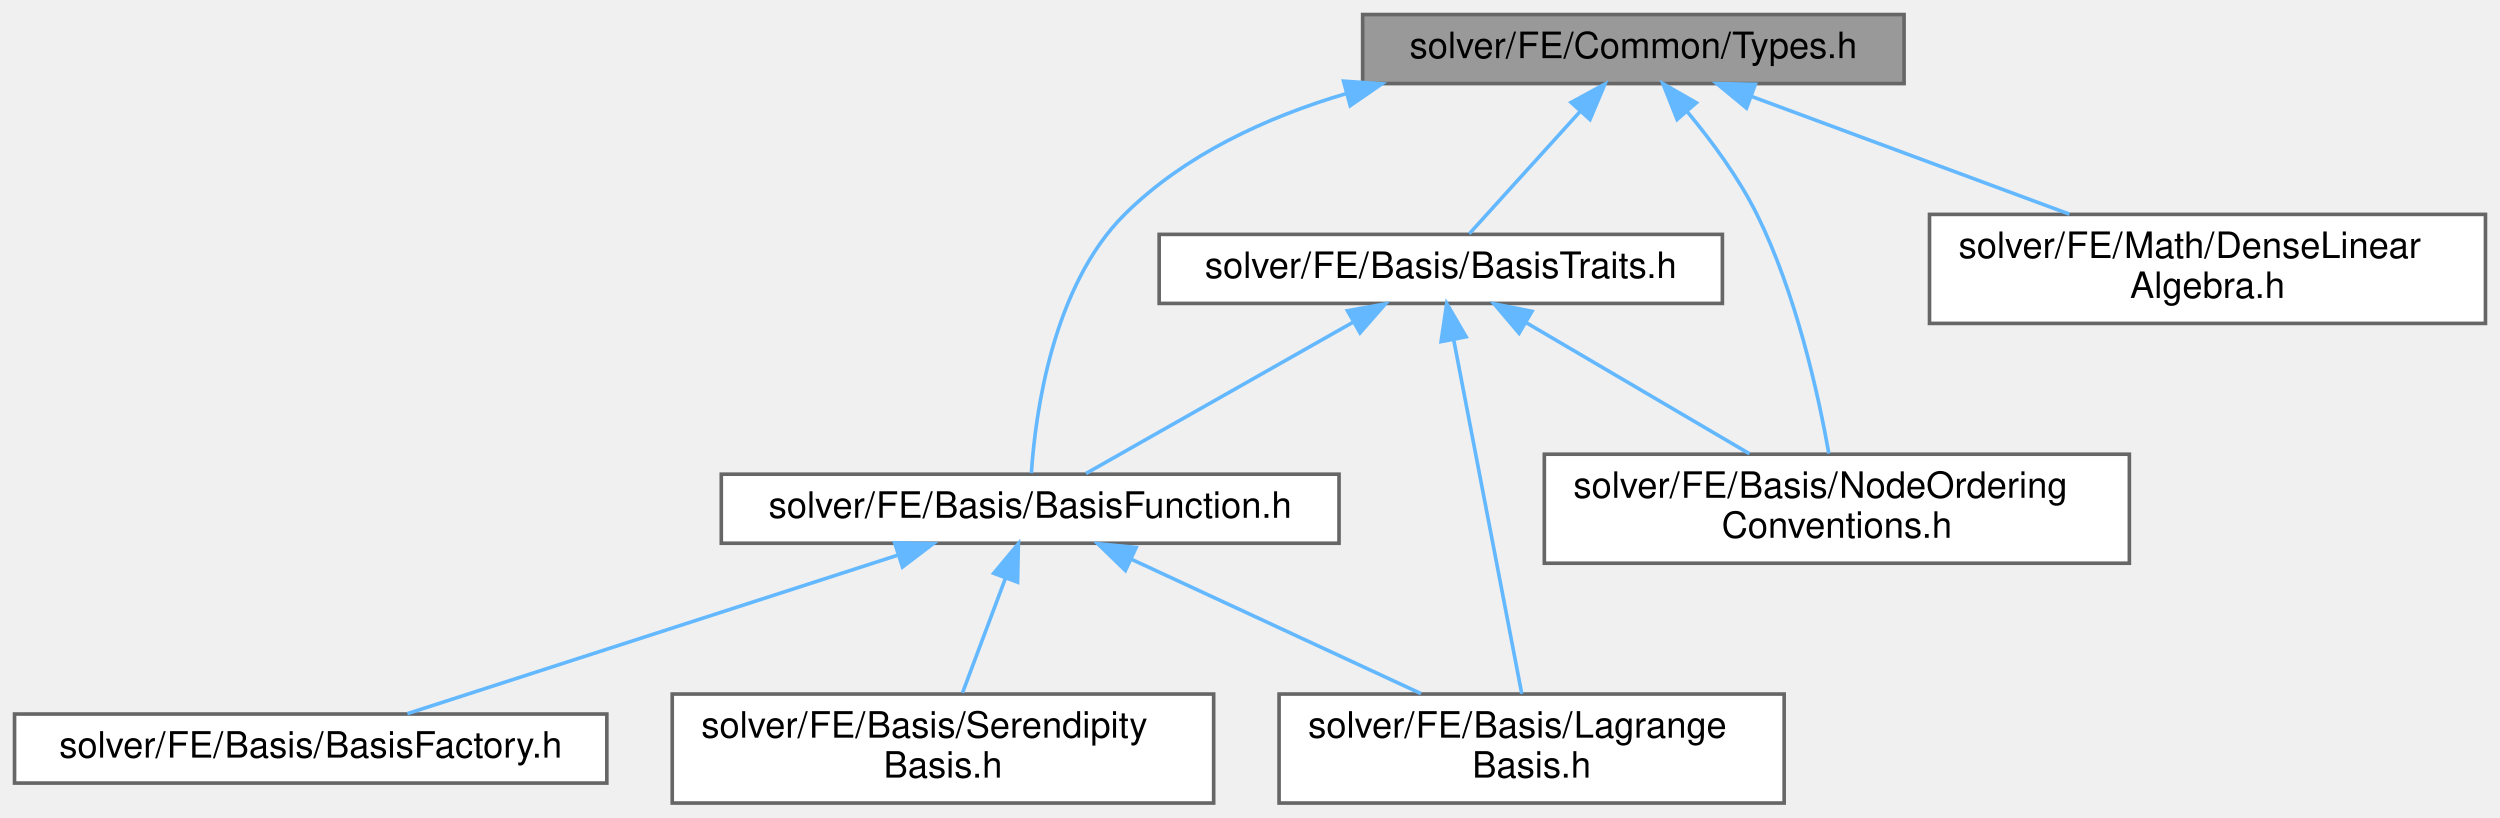
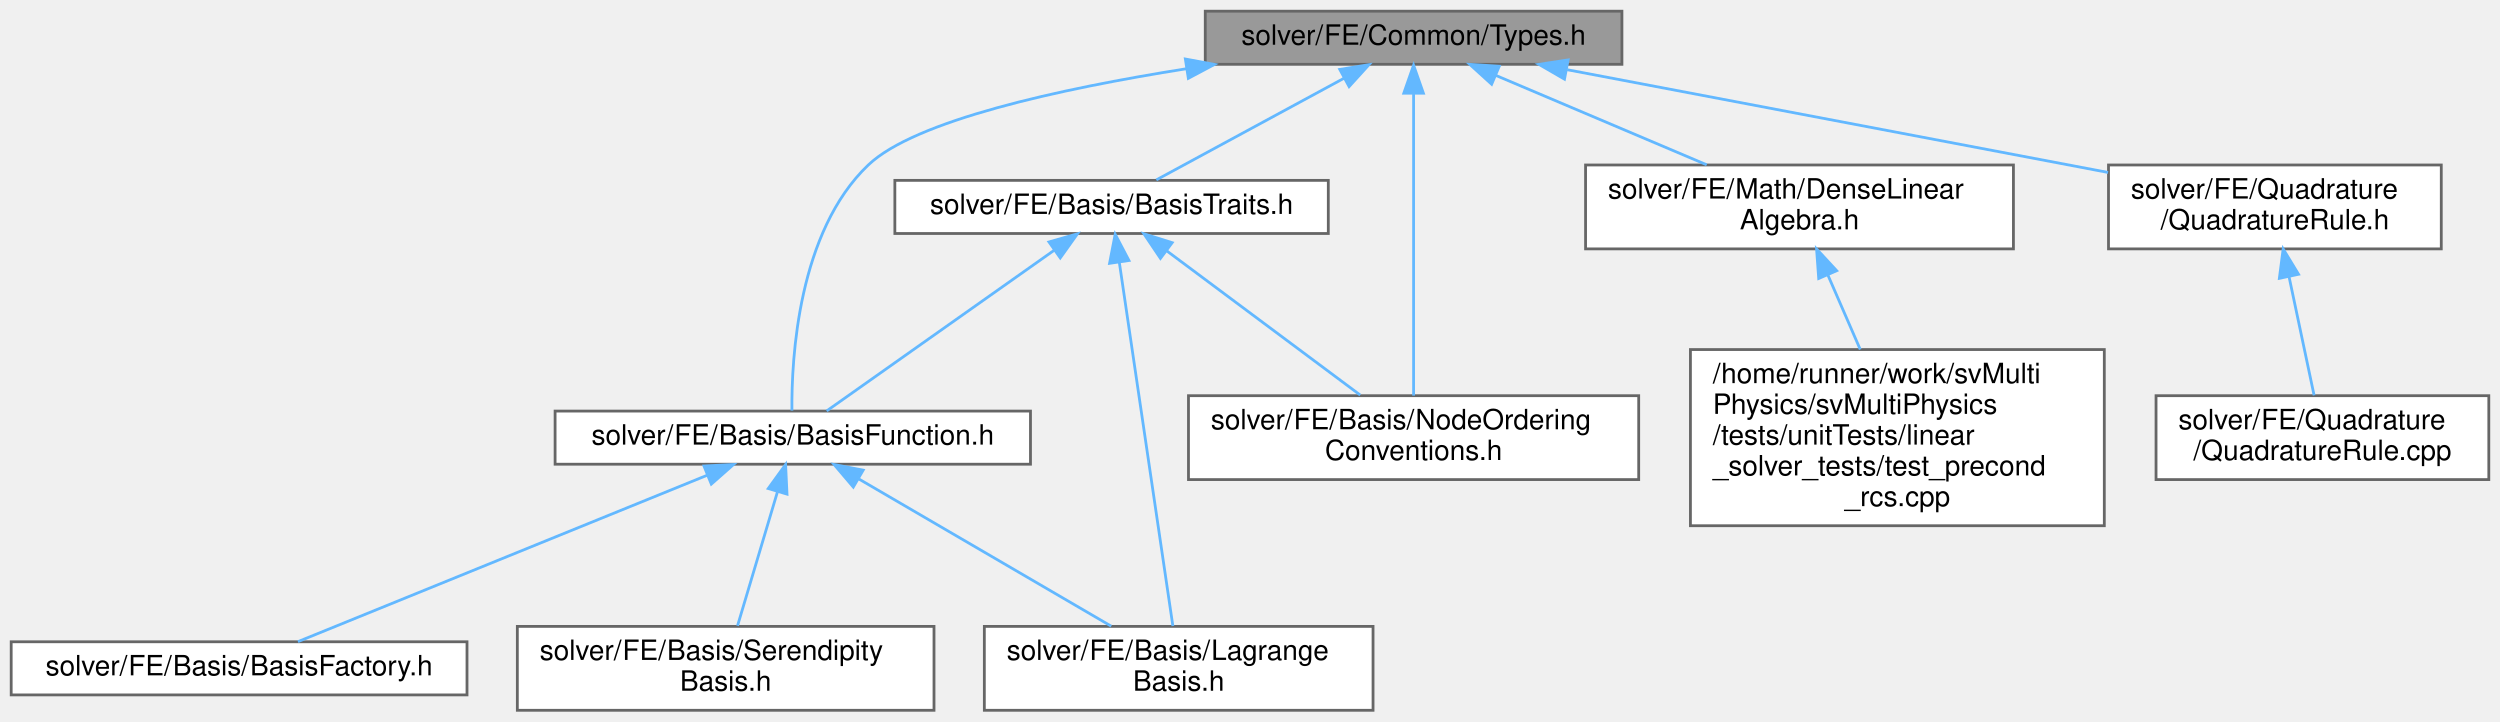
- <svg xmlns="http://www.w3.org/2000/svg" xmlns:xlink="http://www.w3.org/1999/xlink" width="688pt" height="225pt" viewBox="0.00 0.00 688.00 225.00">
-   <g id="graph0" class="graph" transform="scale(1 1) rotate(0) translate(4 221)">
+ <svg xmlns="http://www.w3.org/2000/svg" xmlns:xlink="http://www.w3.org/1999/xlink" width="894pt" height="258pt" viewBox="0.00 0.00 894.00 258.00">
+   <g id="graph0" class="graph" transform="scale(1 1) rotate(0) translate(4 254)">
    <g id="Node000001" class="node">
      <g id="a_Node000001">
        <a xlink:title="Fundamental type definitions for the finite element library.">
-           <polygon fill="#999999" stroke="#666666" points="520,-217 371,-217 371,-198 520,-198 520,-217" />
-           <text text-anchor="middle" x="445.5" y="-205" font-family="Helvetica,sans-Serif" font-size="10.00">solver/FE/Common/Types.h</text>
+           <polygon fill="#999999" stroke="#666666" points="576,-250 427,-250 427,-231 576,-231 576,-250" />
+           <text text-anchor="middle" x="501.5" y="-238" font-family="Helvetica,sans-Serif" font-size="10.00">solver/FE/Common/Types.h</text>
        </a>
      </g>
    </g>
    <g id="Node000002" class="node">
      <g id="a_Node000002">
        <a xlink:href="_basis_function_8h_source.html" target="_top" xlink:title=" ">
-           <polygon fill="white" stroke="#666666" points="364.5,-90.5 194.5,-90.5 194.5,-71.5 364.5,-71.5 364.5,-90.5" />
-           <text text-anchor="middle" x="279.5" y="-78.5" font-family="Helvetica,sans-Serif" font-size="10.00">solver/FE/Basis/BasisFunction.h</text>
+           <polygon fill="white" stroke="#666666" points="364.5,-107 194.5,-107 194.5,-88 364.5,-88 364.5,-107" />
+           <text text-anchor="middle" x="279.5" y="-95" font-family="Helvetica,sans-Serif" font-size="10.00">solver/FE/Basis/BasisFunction.h</text>
        </a>
      </g>
    </g>
    <g id="edge1_Node000001_Node000002" class="edge">
      <g id="a_edge1_Node000001_Node000002">
        <a xlink:title=" ">
-           <path fill="none" stroke="#63b8ff" d="M366.53,-195.26C344.43,-188.72 321.97,-178.36 305.5,-162 285.61,-142.24 280.93,-107.12 279.83,-90.79" />
-           <polygon fill="#63b8ff" stroke="#63b8ff" points="365.74,-198.67 376.3,-197.93 367.58,-191.92 365.74,-198.67" />
+           <path fill="none" stroke="#63b8ff" d="M420.31,-229.43C374.47,-222.16 323.1,-210.82 306.5,-195 281.43,-171.12 279.02,-126.05 279.19,-107.17" />
+           <polygon fill="#63b8ff" stroke="#63b8ff" points="419.88,-232.9 430.3,-230.96 420.95,-225.99 419.88,-232.9" />
        </a>
      </g>
    </g>
    <g id="Node000006" class="node">
      <g id="a_Node000006">
        <a xlink:href="_basis_traits_8h.html" target="_top" xlink:title="Reference-topology vocabulary (BasisTopology) and the internal ElementType/topology/order maps.">
-           <polygon fill="white" stroke="#666666" points="470,-156.5 315,-156.5 315,-137.5 470,-137.5 470,-156.5" />
-           <text text-anchor="middle" x="392.5" y="-144.5" font-family="Helvetica,sans-Serif" font-size="10.00">solver/FE/Basis/BasisTraits.h</text>
+           <polygon fill="white" stroke="#666666" points="471,-189.5 316,-189.5 316,-170.5 471,-170.5 471,-189.5" />
+           <text text-anchor="middle" x="393.5" y="-177.5" font-family="Helvetica,sans-Serif" font-size="10.00">solver/FE/Basis/BasisTraits.h</text>
        </a>
      </g>
    </g>
    <g id="edge5_Node000001_Node000006" class="edge">
      <g id="a_edge5_Node000001_Node000006">
        <a xlink:title=" ">
-           <path fill="none" stroke="#63b8ff" d="M430.8,-190.27C420.94,-179.39 408.35,-165.49 400.35,-156.67" />
-           <polygon fill="#63b8ff" stroke="#63b8ff" points="428.37,-192.81 437.68,-197.87 433.56,-188.11 428.37,-192.81" />
+           <path fill="none" stroke="#63b8ff" d="M476.72,-226.08C456.06,-214.88 427.24,-199.27 409.5,-189.67" />
+           <polygon fill="#63b8ff" stroke="#63b8ff" points="475.1,-229.18 485.56,-230.87 478.44,-223.03 475.1,-229.18" />
        </a>
      </g>
    </g>
    <g id="Node000007" class="node">
      <g id="a_Node000007">
        <a xlink:href="_node_ordering_conventions_8h_source.html" target="_top" xlink:title=" ">
-           <polygon fill="white" stroke="#666666" points="582,-96 421,-96 421,-66 582,-66 582,-96" />
-           <text text-anchor="start" x="429" y="-84" font-family="Helvetica,sans-Serif" font-size="10.00">solver/FE/Basis/NodeOrdering</text>
-           <text text-anchor="middle" x="501.5" y="-73" font-family="Helvetica,sans-Serif" font-size="10.00">Conventions.h</text>
+           <polygon fill="white" stroke="#666666" points="582,-112.5 421,-112.5 421,-82.5 582,-82.5 582,-112.5" />
+           <text text-anchor="start" x="429" y="-100.5" font-family="Helvetica,sans-Serif" font-size="10.00">solver/FE/Basis/NodeOrdering</text>
+           <text text-anchor="middle" x="501.5" y="-89.5" font-family="Helvetica,sans-Serif" font-size="10.00">Conventions.h</text>
        </a>
      </g>
    </g>
    <g id="edge9_Node000001_Node000007" class="edge">
      <g id="a_edge9_Node000001_Node000007">
        <a xlink:title=" ">
-           <path fill="none" stroke="#63b8ff" d="M460.38,-190.2C467.03,-182.19 474.49,-172.11 479.5,-162 490.25,-140.32 496.37,-112.64 499.3,-96.18" />
-           <polygon fill="#63b8ff" stroke="#63b8ff" points="457.54,-188.13 453.63,-197.98 462.83,-192.72 457.54,-188.13" />
+           <path fill="none" stroke="#63b8ff" d="M501.5,-220.35C501.5,-191.61 501.5,-137.96 501.5,-112.54" />
+           <polygon fill="#63b8ff" stroke="#63b8ff" points="498,-220.68 501.5,-230.68 505,-220.68 498,-220.68" />
        </a>
      </g>
    </g>
    <g id="Node000008" class="node">
      <g id="a_Node000008">
        <a xlink:href="_dense_linear_algebra_8h_source.html" target="_top" xlink:title=" ">
-           <polygon fill="white" stroke="#666666" points="680,-162 527,-162 527,-132 680,-132 680,-162" />
-           <text text-anchor="start" x="535" y="-150" font-family="Helvetica,sans-Serif" font-size="10.00">solver/FE/Math/DenseLinear</text>
-           <text text-anchor="middle" x="603.5" y="-139" font-family="Helvetica,sans-Serif" font-size="10.00">Algebra.h</text>
+           <polygon fill="white" stroke="#666666" points="716,-195 563,-195 563,-165 716,-165 716,-195" />
+           <text text-anchor="start" x="571" y="-183" font-family="Helvetica,sans-Serif" font-size="10.00">solver/FE/Math/DenseLinear</text>
+           <text text-anchor="middle" x="639.5" y="-172" font-family="Helvetica,sans-Serif" font-size="10.00">Algebra.h</text>
        </a>
      </g>
    </g>
    <g id="edge10_Node000001_Node000008" class="edge">
      <g id="a_edge10_Node000001_Node000008">
        <a xlink:title=" ">
-           <path fill="none" stroke="#63b8ff" d="M478.02,-194.46C503.44,-185.05 538.8,-171.95 565.51,-162.06" />
-           <polygon fill="#63b8ff" stroke="#63b8ff" points="476.64,-191.24 468.47,-197.99 479.07,-197.8 476.64,-191.24" />
+           <path fill="none" stroke="#63b8ff" d="M530.8,-227.08C552.92,-217.7 583.3,-204.82 606.32,-195.06" />
+           <polygon fill="#63b8ff" stroke="#63b8ff" points="529.41,-223.87 521.57,-230.99 532.14,-230.31 529.41,-223.87" />
+         </a>
+       </g>
+     </g>
+     <g id="Node000010" class="node">
+       <g id="a_Node000010">
+         <a xlink:href="_quadrature_rule_8h.html" target="_top" xlink:title="Value type for reference-space quadrature rules.">
+           <polygon fill="white" stroke="#666666" points="869,-195 750,-195 750,-165 869,-165 869,-195" />
+           <text text-anchor="start" x="758" y="-183" font-family="Helvetica,sans-Serif" font-size="10.00">solver/FE/Quadrature</text>
+           <text text-anchor="middle" x="809.5" y="-172" font-family="Helvetica,sans-Serif" font-size="10.00">/QuadratureRule.h</text>
+         </a>
+       </g>
+     </g>
+     <g id="edge12_Node000001_Node000010" class="edge">
+       <g id="a_edge12_Node000001_Node000010">
+         <a xlink:title=" ">
+           <path fill="none" stroke="#63b8ff" d="M556.43,-229.07C610.83,-218.74 693.87,-202.96 749.85,-192.33" />
+           <polygon fill="#63b8ff" stroke="#63b8ff" points="555.46,-225.69 546.29,-230.99 556.76,-232.57 555.46,-225.69" />
        </a>
      </g>
    </g>
    <g id="Node000003" class="node">
      <g id="a_Node000003">
        <a xlink:href="_basis_factory_8h.html" target="_top" xlink:title="Runtime creation of basis families.">
          <polygon fill="white" stroke="#666666" points="163,-24.5 0,-24.5 0,-5.5 163,-5.5 163,-24.5" />
          <text text-anchor="middle" x="81.5" y="-12.5" font-family="Helvetica,sans-Serif" font-size="10.00">solver/FE/Basis/BasisFactory.h</text>
        </a>
      </g>
    </g>
    <g id="edge2_Node000002_Node000003" class="edge">
      <g id="a_edge2_Node000002_Node000003">
        <a xlink:title=" ">
-           <path fill="none" stroke="#63b8ff" d="M243.13,-68.24C204.06,-55.61 142.9,-35.85 108.1,-24.6" />
-           <polygon fill="#63b8ff" stroke="#63b8ff" points="242.21,-71.62 252.8,-71.37 244.36,-64.96 242.21,-71.62" />
+           <path fill="none" stroke="#63b8ff" d="M248.92,-84.07C208.31,-67.56 137.64,-38.83 102.54,-24.55" />
+           <polygon fill="#63b8ff" stroke="#63b8ff" points="247.73,-87.36 258.31,-87.89 250.37,-80.88 247.73,-87.36" />
        </a>
      </g>
    </g>
    <g id="Node000004" class="node">
      <g id="a_Node000004">
        <a xlink:href="_lagrange_basis_8h_source.html" target="_top" xlink:title=" ">
          <polygon fill="white" stroke="#666666" points="487,-30 348,-30 348,0 487,0 487,-30" />
          <text text-anchor="start" x="356" y="-18" font-family="Helvetica,sans-Serif" font-size="10.00">solver/FE/Basis/Lagrange</text>
          <text text-anchor="middle" x="417.5" y="-7" font-family="Helvetica,sans-Serif" font-size="10.00">Basis.h</text>
        </a>
      </g>
    </g>
    <g id="edge3_Node000002_Node000004" class="edge">
      <g id="a_edge3_Node000002_Node000004">
        <a xlink:title=" ">
-           <path fill="none" stroke="#63b8ff" d="M307.37,-67.08C330.47,-56.36 363.27,-41.15 387.06,-30.12" />
-           <polygon fill="#63b8ff" stroke="#63b8ff" points="305.71,-63.99 298.11,-71.37 308.66,-70.34 305.71,-63.99" />
+           <path fill="none" stroke="#63b8ff" d="M303.15,-82.7C328.35,-68.01 368.01,-44.87 393.38,-30.07" />
+           <polygon fill="#63b8ff" stroke="#63b8ff" points="301.14,-79.82 294.27,-87.89 304.67,-85.87 301.14,-79.82" />
        </a>
      </g>
    </g>
    <g id="Node000005" class="node">
      <g id="a_Node000005">
        <a xlink:href="_serendipity_basis_8h.html" target="_top" xlink:title="Reduced-degree-of-freedom serendipity bases.">
          <polygon fill="white" stroke="#666666" points="330,-30 181,-30 181,0 330,0 330,-30" />
          <text text-anchor="start" x="189" y="-18" font-family="Helvetica,sans-Serif" font-size="10.00">solver/FE/Basis/Serendipity</text>
          <text text-anchor="middle" x="255.5" y="-7" font-family="Helvetica,sans-Serif" font-size="10.00">Basis.h</text>
        </a>
      </g>
    </g>
    <g id="edge4_Node000002_Node000005" class="edge">
      <g id="a_edge4_Node000002_Node000005">
        <a xlink:title=" ">
-           <path fill="none" stroke="#63b8ff" d="M272.74,-61.98C268.99,-51.98 264.39,-39.71 260.89,-30.36" />
-           <polygon fill="#63b8ff" stroke="#63b8ff" points="269.47,-63.23 276.26,-71.37 276.03,-60.78 269.47,-63.23" />
+           <path fill="none" stroke="#63b8ff" d="M273.99,-78.02C269.66,-63.49 263.71,-43.53 259.74,-30.22" />
+           <polygon fill="#63b8ff" stroke="#63b8ff" points="270.72,-79.3 276.93,-87.89 277.43,-77.3 270.72,-79.3" />
        </a>
      </g>
    </g>
    <g id="edge6_Node000006_Node000002" class="edge">
      <g id="a_edge6_Node000006_Node000002">
        <a xlink:title=" ">
-           <path fill="none" stroke="#63b8ff" d="M368.41,-132.36C346.17,-119.76 313.79,-101.42 294.86,-90.7" />
-           <polygon fill="#63b8ff" stroke="#63b8ff" points="366.83,-135.49 377.26,-137.37 370.28,-129.39 366.83,-135.49" />
+           <path fill="none" stroke="#63b8ff" d="M372.99,-164.52C349.27,-147.77 311.01,-120.75 291.61,-107.05" />
+           <polygon fill="#63b8ff" stroke="#63b8ff" points="371.11,-167.48 381.3,-170.39 375.15,-161.76 371.11,-167.48" />
        </a>
      </g>
    </g>
    <g id="edge7_Node000006_Node000004" class="edge">
      <g id="a_edge7_Node000006_Node000004">
        <a xlink:title=" ">
-           <path fill="none" stroke="#63b8ff" d="M396.09,-127.32C401.15,-101 410.27,-53.61 414.79,-30.07" />
-           <polygon fill="#63b8ff" stroke="#63b8ff" points="392.59,-126.99 394.14,-137.47 399.47,-128.31 392.59,-126.99" />
+           <path fill="none" stroke="#63b8ff" d="M396.28,-160.11C401.15,-127.05 411.1,-59.48 415.42,-30.13" />
+           <polygon fill="#63b8ff" stroke="#63b8ff" points="392.78,-159.83 394.79,-170.24 399.71,-160.85 392.78,-159.83" />
        </a>
      </g>
    </g>
    <g id="edge8_Node000006_Node000007" class="edge">
      <g id="a_edge8_Node000006_Node000007">
        <a xlink:title=" ">
-           <path fill="none" stroke="#63b8ff" d="M415.99,-132.21C434.14,-121.55 459.17,-106.85 477.46,-96.12" />
-           <polygon fill="#63b8ff" stroke="#63b8ff" points="414.05,-129.29 407.2,-137.37 417.6,-135.32 414.05,-129.29" />
+           <path fill="none" stroke="#63b8ff" d="M413.3,-164.24C433,-149.56 462.99,-127.2 482.42,-112.72" />
+           <polygon fill="#63b8ff" stroke="#63b8ff" points="410.98,-161.6 405.06,-170.39 415.17,-167.22 410.98,-161.6" />
+         </a>
+       </g>
+     </g>
+     <g id="Node000009" class="node">
+       <g id="a_Node000009">
+         <a xlink:href="test__precond__rcs_8cpp.html" target="_top" xlink:title="Matrix regression test for FSILS row and column scaling (RCS).">
+           <polygon fill="white" stroke="#666666" points="748.5,-129 600.5,-129 600.5,-66 748.5,-66 748.5,-129" />
+           <text text-anchor="start" x="608.5" y="-117" font-family="Helvetica,sans-Serif" font-size="10.00">/home/runner/work/svMulti</text>
+           <text text-anchor="start" x="608.5" y="-106" font-family="Helvetica,sans-Serif" font-size="10.00">Physics/svMultiPhysics</text>
+           <text text-anchor="start" x="608.5" y="-95" font-family="Helvetica,sans-Serif" font-size="10.00">/tests/unitTests/linear</text>
+           <text text-anchor="start" x="608.5" y="-84" font-family="Helvetica,sans-Serif" font-size="10.00">_solver_tests/test_precond</text>
+           <text text-anchor="middle" x="674.5" y="-73" font-family="Helvetica,sans-Serif" font-size="10.00">_rcs.cpp</text>
+         </a>
+       </g>
+     </g>
+     <g id="edge11_Node000008_Node000009" class="edge">
+       <g id="a_edge11_Node000008_Node000009">
+         <a xlink:title=" ">
+           <path fill="none" stroke="#63b8ff" d="M649.69,-155.56C653.29,-147.27 657.4,-137.83 661.22,-129.03" />
+           <polygon fill="#63b8ff" stroke="#63b8ff" points="646.37,-154.41 645.6,-164.98 652.79,-157.2 646.37,-154.41" />
+         </a>
+       </g>
+     </g>
+     <g id="Node000011" class="node">
+       <g id="a_Node000011">
+         <a xlink:href="_quadrature_rule_8cpp.html" target="_top" xlink:title="Internal construction and structural validation for quadrature rules.">
+           <polygon fill="white" stroke="#666666" points="886,-112.5 767,-112.5 767,-82.5 886,-82.5 886,-112.5" />
+           <text text-anchor="start" x="775" y="-100.5" font-family="Helvetica,sans-Serif" font-size="10.00">solver/FE/Quadrature</text>
+           <text text-anchor="middle" x="826.5" y="-89.5" font-family="Helvetica,sans-Serif" font-size="10.00">/QuadratureRule.cpp</text>
+         </a>
+       </g>
+     </g>
+     <g id="edge13_Node000010_Node000011" class="edge">
+       <g id="a_edge13_Node000010_Node000011">
+         <a xlink:title=" ">
+           <path fill="none" stroke="#63b8ff" d="M814.54,-155.15C817.46,-141.31 821.04,-124.37 823.52,-112.63" />
+           <polygon fill="#63b8ff" stroke="#63b8ff" points="811.1,-154.47 812.46,-164.98 817.95,-155.92 811.1,-154.47" />
        </a>
      </g>
    </g>
  </g>
</svg>
